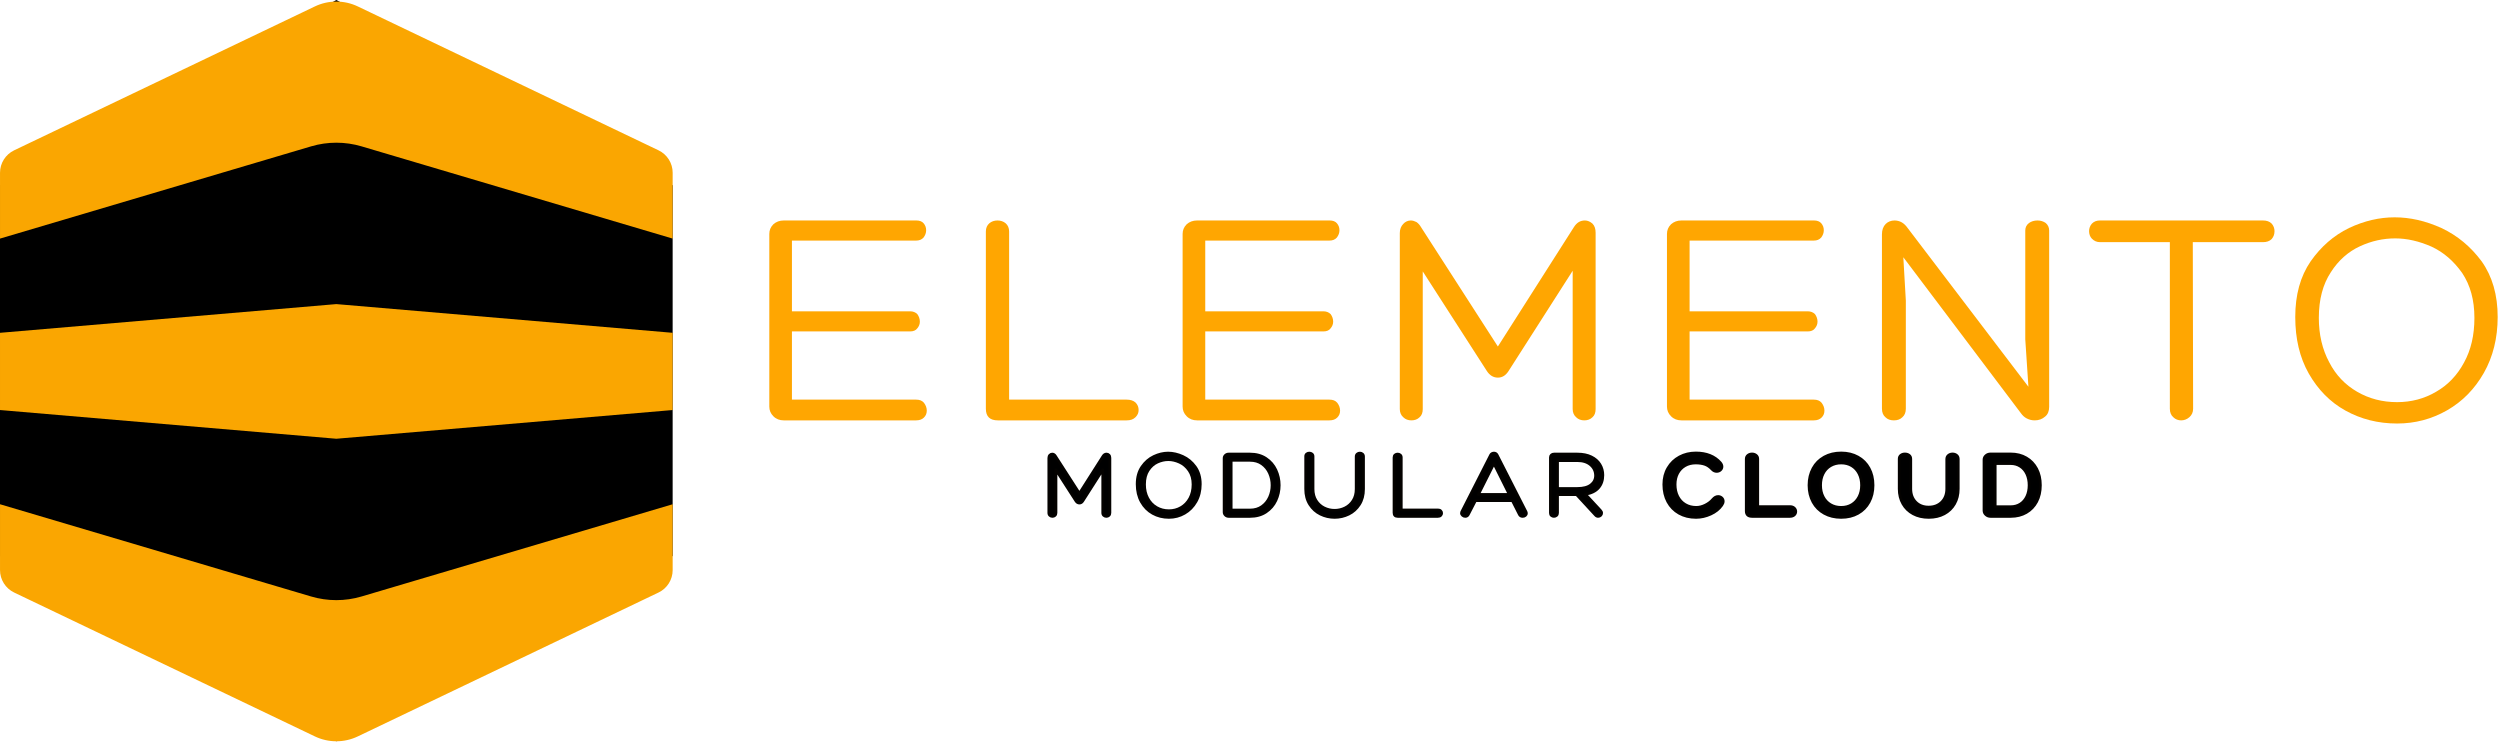
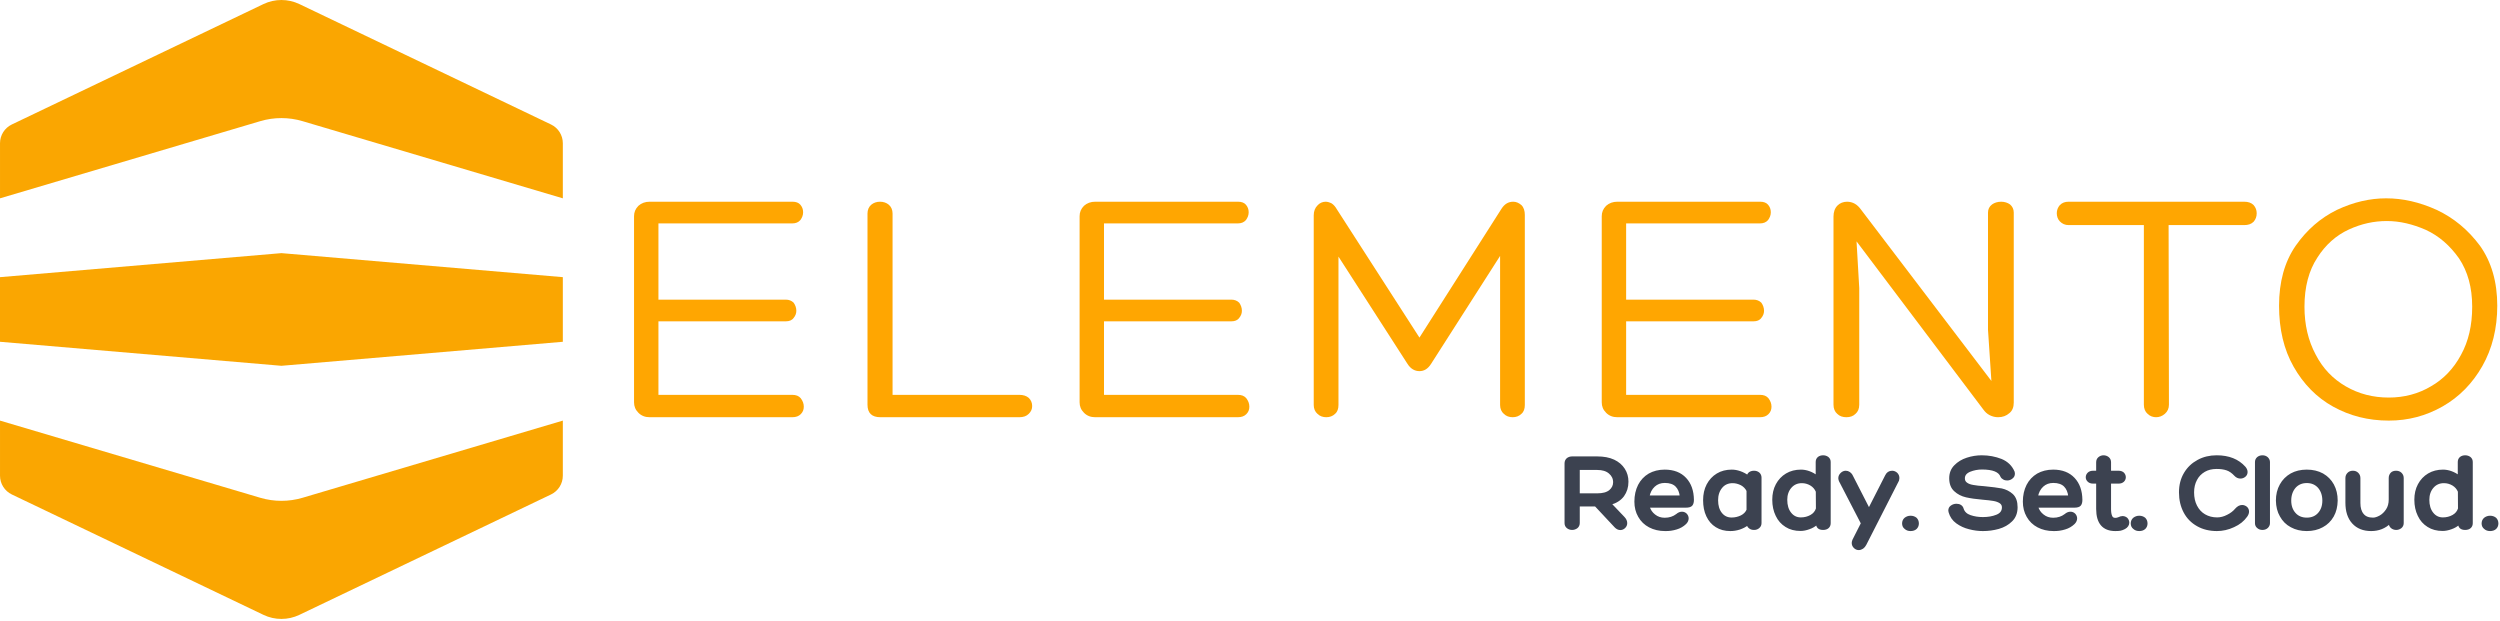
- <svg xmlns="http://www.w3.org/2000/svg" width="100%" height="100%" viewBox="0 0 918 273" version="1.1" xml:space="preserve" style="fill-rule:evenodd;clip-rule:evenodd;stroke-linejoin:round;stroke-miterlimit:2;">
-   <g transform="matrix(1,0,0,1,-1232.52,-70.8504)">
-     <g transform="matrix(1,0,0,1,-139.611,64.3143)">
-       <g transform="matrix(0.652373,0,0,0.652373,1299.47,-52.7933)">
-         <g transform="matrix(1.00388,0,0,1.01497,-1236.78,-344.475)">
-           <path d="M1531.53,428.995L1720.1,531.767L1720.1,737.31L1531.53,840.081L1342.95,737.31L1342.95,531.767L1531.53,428.995Z" />
-         </g>
-         <g id="Full-logo" transform="matrix(0.746669,0,0,0.746669,-534.594,-448.817)">
+ <svg xmlns="http://www.w3.org/2000/svg" width="100%" height="100%" viewBox="0 0 919 228" version="1.1" xml:space="preserve" style="fill-rule:evenodd;clip-rule:evenodd;stroke-linejoin:round;stroke-miterlimit:2;">
+   <g transform="matrix(0.652373,0,0,0.652373,-72.661,-59.3297)">
+     <g transform="matrix(0.98778,0,0,0.98778,-36.5748,-31.1897)">
+       <g>
+         <g id="Full-logo" transform="matrix(0.633171,0,0,0.633171,-397.998,-334.816)">
          <path id="Top" d="M1102.5,727.744C1112.73,722.847 1124.63,722.847 1134.87,727.744C1182.6,750.579 1321.89,817.227 1361.56,836.21C1368.08,839.326 1372.22,845.904 1372.22,853.123L1372.22,902.756C1372.22,902.756 1196.66,850.703 1137.72,833.226C1125.3,829.543 1112.07,829.543 1099.65,833.226C1040.71,850.703 865.15,902.756 865.15,902.756L865.15,853.123C865.15,845.904 869.294,839.326 875.807,836.21C915.48,817.227 1054.77,750.579 1102.5,727.744Z" style="fill:rgb(250,166,1);" />
          <path id="Bottom" d="M1134.87,1278.02C1124.63,1282.92 1112.73,1282.92 1102.5,1278.02C1054.77,1255.19 915.48,1188.54 875.807,1169.56C869.294,1166.44 865.15,1159.86 865.15,1152.64L865.15,1103.01C865.15,1103.01 1040.71,1155.06 1099.65,1172.54C1112.07,1176.22 1125.3,1176.22 1137.72,1172.54C1196.66,1155.06 1372.22,1103.01 1372.22,1103.01L1372.22,1152.64C1372.22,1159.86 1368.08,1166.44 1361.56,1169.56C1321.89,1188.54 1182.6,1255.19 1134.87,1278.02Z" style="fill:rgb(250,166,1);" />
          <g id="Mid" transform="matrix(1.33928,0,0,1.33928,-1996.31,-579.509)">
-             <path d="M2136.56,1203.26L2136.56,1159.79L2325.87,1143.63L2325.87,1143.63L2325.87,1143.63L2325.87,1143.63L2515.18,1159.79L2515.18,1203.26L2325.87,1219.42L2136.56,1203.26Z" style="fill:rgb(250,166,1);" />
+             <path d="M2136.56,1203.26L2136.56,1159.79L2325.87,1143.63L2515.18,1159.79L2515.18,1203.26L2325.87,1219.42L2136.56,1203.26Z" style="fill:rgb(250,166,1);" />
          </g>
        </g>
-         <g transform="matrix(1.53287,0,0,1.53287,-1671.74,-141.182)">
-           <path d="M1568.32,318.917C1568.64,318.413 1569.06,318.161 1569.58,318.161C1569.92,318.161 1570.21,318.287 1570.45,318.539C1570.69,318.791 1570.81,319.133 1570.81,319.565L1570.81,339.761C1570.81,340.169 1570.68,340.487 1570.43,340.715C1570.18,340.943 1569.87,341.057 1569.51,341.057C1569.15,341.057 1568.84,340.943 1568.58,340.715C1568.31,340.487 1568.18,340.169 1568.18,339.761L1568.18,323.921L1560.84,335.405C1560.52,335.909 1560.12,336.161 1559.61,336.161C1559.11,336.161 1558.69,335.909 1558.35,335.405L1551.01,323.993L1551.01,339.761C1551.01,340.169 1550.88,340.487 1550.63,340.715C1550.38,340.943 1550.07,341.057 1549.71,341.057C1549.35,341.057 1549.04,340.943 1548.78,340.715C1548.51,340.487 1548.38,340.169 1548.38,339.761L1548.38,319.601C1548.38,319.169 1548.51,318.821 1548.76,318.557C1549.01,318.293 1549.3,318.161 1549.64,318.161C1549.86,318.161 1550.07,318.227 1550.29,318.359C1550.5,318.491 1550.68,318.689 1550.83,318.953L1559.61,332.597L1568.32,318.917Z" style="fill-rule:nonzero;stroke:rgb(4,2,0);stroke-width:1px;" />
-           <path d="M1592.48,341.417C1590.3,341.417 1588.32,340.925 1586.56,339.941C1584.79,338.957 1583.4,337.541 1582.36,335.693C1581.33,333.845 1580.82,331.685 1580.82,329.213C1580.82,326.693 1581.4,324.575 1582.58,322.859C1583.76,321.143 1585.22,319.871 1586.97,319.043C1588.72,318.215 1590.46,317.801 1592.19,317.801C1593.94,317.801 1595.73,318.215 1597.56,319.043C1599.38,319.871 1600.91,321.143 1602.15,322.859C1603.38,324.575 1604,326.693 1604,329.213C1604,331.637 1603.47,333.773 1602.42,335.621C1601.36,337.469 1599.96,338.897 1598.2,339.905C1596.45,340.913 1594.54,341.417 1592.48,341.417ZM1583.52,329.321C1583.52,331.241 1583.91,332.933 1584.69,334.397C1585.47,335.861 1586.54,336.989 1587.91,337.781C1589.28,338.573 1590.8,338.969 1592.48,338.969C1594.11,338.969 1595.6,338.579 1596.94,337.799C1598.29,337.019 1599.36,335.903 1600.15,334.451C1600.94,332.999 1601.34,331.289 1601.34,329.321C1601.34,327.281 1600.86,325.571 1599.91,324.191C1598.97,322.811 1597.8,321.803 1596.4,321.167C1595.01,320.531 1593.63,320.213 1592.26,320.213C1590.9,320.213 1589.55,320.519 1588.21,321.131C1586.88,321.743 1585.77,322.733 1584.87,324.101C1583.97,325.469 1583.52,327.209 1583.52,329.321Z" style="fill-rule:nonzero;stroke:rgb(4,2,0);stroke-width:1px;" />
-           <path d="M1614.4,341.057C1613.95,341.057 1613.56,340.901 1613.23,340.589C1612.91,340.277 1612.75,339.917 1612.75,339.509L1612.75,319.673C1612.75,319.265 1612.91,318.911 1613.23,318.611C1613.56,318.311 1613.95,318.161 1614.4,318.161L1622.25,318.161C1624.53,318.161 1626.48,318.701 1628.1,319.781C1629.72,320.861 1630.94,322.277 1631.76,324.029C1632.57,325.781 1632.98,327.641 1632.98,329.609C1632.98,331.577 1632.57,333.437 1631.76,335.189C1630.94,336.941 1629.72,338.357 1628.1,339.437C1626.48,340.517 1624.53,341.057 1622.25,341.057L1614.4,341.057ZM1622.25,338.717C1623.98,338.717 1625.45,338.285 1626.66,337.421C1627.87,336.557 1628.79,335.429 1629.42,334.037C1630.04,332.645 1630.35,331.169 1630.35,329.609C1630.35,328.049 1630.04,326.567 1629.42,325.163C1628.79,323.759 1627.87,322.625 1626.66,321.761C1625.45,320.897 1623.98,320.465 1622.25,320.465L1615.34,320.465L1615.34,338.717L1622.25,338.717Z" style="fill-rule:nonzero;stroke:rgb(4,2,0);stroke-width:1px;" />
-           <path d="M1661.24,319.133C1661.24,318.701 1661.37,318.371 1661.64,318.143C1661.9,317.915 1662.22,317.801 1662.61,317.801C1662.97,317.801 1663.28,317.915 1663.54,318.143C1663.81,318.371 1663.94,318.689 1663.94,319.097L1663.94,331.013C1663.94,333.221 1663.44,335.111 1662.43,336.683C1661.42,338.255 1660.11,339.437 1658.49,340.229C1656.87,341.021 1655.14,341.417 1653.32,341.417C1651.5,341.417 1649.77,341.021 1648.15,340.229C1646.53,339.437 1645.22,338.255 1644.21,336.683C1643.2,335.111 1642.7,333.221 1642.7,331.013L1642.7,318.989C1642.7,318.605 1642.83,318.311 1643.1,318.107C1643.36,317.903 1643.67,317.801 1644.03,317.801C1644.42,317.801 1644.74,317.909 1645,318.125C1645.27,318.341 1645.4,318.641 1645.4,319.025L1645.4,331.013C1645.4,332.669 1645.77,334.085 1646.52,335.261C1647.26,336.437 1648.24,337.325 1649.45,337.925C1650.66,338.525 1651.95,338.825 1653.32,338.825C1654.69,338.825 1655.98,338.525 1657.19,337.925C1658.4,337.325 1659.38,336.437 1660.12,335.261C1660.87,334.085 1661.24,332.669 1661.24,331.013L1661.24,319.133Z" style="fill-rule:nonzero;stroke:rgb(4,2,0);stroke-width:1px;" />
-           <path d="M1676.5,341.057C1675.59,341.057 1675.14,340.613 1675.14,339.725L1675.14,319.421C1675.14,319.013 1675.27,318.701 1675.53,318.485C1675.8,318.269 1676.11,318.161 1676.47,318.161C1676.83,318.161 1677.14,318.269 1677.4,318.485C1677.67,318.701 1677.8,319.013 1677.8,319.421L1677.8,338.681L1691.26,338.681C1691.7,338.681 1692.03,338.795 1692.27,339.023C1692.51,339.251 1692.63,339.533 1692.63,339.869C1692.63,340.181 1692.51,340.457 1692.27,340.697C1692.03,340.937 1691.7,341.057 1691.26,341.057L1676.5,341.057Z" style="fill-rule:nonzero;stroke:rgb(4,2,0);stroke-width:1px;" />
-           <path d="M1711.82,317.801C1712.35,317.801 1712.73,318.029 1712.97,318.485L1723.59,339.329C1723.69,339.521 1723.74,339.713 1723.74,339.905C1723.74,340.241 1723.6,340.517 1723.34,340.733C1723.08,340.949 1722.75,341.057 1722.37,341.057C1721.82,341.057 1721.42,340.829 1721.18,340.373L1718.59,335.261L1705.05,335.261L1702.39,340.409C1702.15,340.841 1701.79,341.057 1701.31,341.057C1700.95,341.057 1700.62,340.937 1700.34,340.697C1700.05,340.457 1699.9,340.169 1699.9,339.833C1699.9,339.689 1699.94,339.533 1700.01,339.365L1710.63,318.485C1710.73,318.269 1710.89,318.101 1711.12,317.981C1711.35,317.861 1711.58,317.801 1711.82,317.801ZM1706.13,332.993L1717.47,332.993L1711.82,321.653L1706.13,332.993Z" style="fill-rule:nonzero;stroke:rgb(4,2,0);stroke-width:1px;" />
-           <path d="M1735.18,339.797C1735.18,340.181 1735.05,340.487 1734.79,340.715C1734.52,340.943 1734.21,341.057 1733.85,341.057C1733.52,341.057 1733.22,340.949 1732.95,340.733C1732.69,340.517 1732.56,340.217 1732.56,339.833L1732.56,319.421C1732.56,319.037 1732.68,318.731 1732.92,318.503C1733.16,318.275 1733.48,318.161 1733.89,318.161L1742.42,318.161C1744.44,318.161 1746.15,318.503 1747.55,319.187C1748.95,319.871 1750.02,320.801 1750.74,321.977C1751.46,323.153 1751.82,324.461 1751.82,325.901C1751.82,327.773 1751.29,329.321 1750.23,330.545C1749.18,331.769 1747.57,332.561 1745.41,332.921L1750.92,338.861C1751.23,339.173 1751.38,339.497 1751.38,339.833C1751.38,340.169 1751.25,340.457 1750.99,340.697C1750.72,340.937 1750.42,341.057 1750.09,341.057C1749.73,341.057 1749.4,340.901 1749.12,340.589L1742.17,333.065L1735.18,333.065L1735.18,339.797ZM1742.46,330.797C1744.66,330.797 1746.33,330.353 1747.46,329.465C1748.59,328.577 1749.15,327.437 1749.15,326.045C1749.13,324.461 1748.52,323.153 1747.32,322.121C1746.12,321.089 1744.5,320.573 1742.46,320.573L1735.18,320.573L1735.18,330.797L1742.46,330.797Z" style="fill-rule:nonzero;stroke:rgb(4,2,0);stroke-width:1px;" />
-           <path d="M1785.98,317.765C1789.84,317.765 1792.83,318.953 1794.94,321.329C1795.35,321.809 1795.56,322.289 1795.56,322.769C1795.56,323.273 1795.36,323.693 1794.98,324.029C1794.6,324.365 1794.14,324.533 1793.61,324.533C1792.99,324.533 1792.44,324.281 1791.96,323.777C1791.12,322.865 1790.22,322.247 1789.26,321.923C1788.3,321.599 1787.19,321.437 1785.94,321.437C1784.43,321.437 1783.11,321.767 1781.97,322.427C1780.83,323.087 1779.94,324.011 1779.3,325.199C1778.67,326.387 1778.35,327.761 1778.35,329.321C1778.35,331.001 1778.67,332.477 1779.32,333.749C1779.97,335.021 1780.88,336.005 1782.06,336.701C1783.23,337.397 1784.59,337.745 1786.12,337.745C1787.23,337.745 1788.34,337.463 1789.47,336.899C1790.6,336.335 1791.51,335.633 1792.21,334.793C1792.81,334.097 1793.46,333.749 1794.15,333.749C1794.66,333.749 1795.09,333.917 1795.47,334.253C1795.84,334.589 1796.02,335.009 1796.02,335.513C1796.02,335.969 1795.84,336.449 1795.48,336.953C1794.52,338.321 1793.16,339.407 1791.4,340.211C1789.63,341.015 1787.85,341.417 1786.05,341.417C1783.7,341.417 1781.63,340.913 1779.84,339.905C1778.05,338.897 1776.67,337.481 1775.68,335.657C1774.7,333.833 1774.21,331.721 1774.21,329.321C1774.21,327.041 1774.72,325.025 1775.76,323.273C1776.79,321.521 1778.2,320.165 1779.99,319.205C1781.77,318.245 1783.77,317.765 1785.98,317.765Z" style="fill-rule:nonzero;stroke:rgb(4,2,0);stroke-width:1px;" />
-           <path d="M1806.64,341.057C1805.9,341.057 1805.35,340.895 1805.01,340.571C1804.66,340.247 1804.48,339.761 1804.48,339.113L1804.48,319.961C1804.48,319.385 1804.69,318.935 1805.11,318.611C1805.53,318.287 1806.03,318.125 1806.61,318.125C1807.16,318.125 1807.65,318.287 1808.07,318.611C1808.49,318.935 1808.7,319.385 1808.7,319.961L1808.7,337.457L1820.5,337.457C1821.18,337.457 1821.7,337.637 1822.09,337.997C1822.47,338.357 1822.66,338.777 1822.66,339.257C1822.66,339.761 1822.47,340.187 1822.09,340.535C1821.7,340.883 1821.18,341.057 1820.5,341.057L1806.64,341.057Z" style="fill-rule:nonzero;stroke:rgb(4,2,0);stroke-width:1px;" />
-           <path d="M1851.03,329.609C1851.03,331.937 1850.55,333.995 1849.57,335.783C1848.6,337.571 1847.23,338.957 1845.47,339.941C1843.71,340.925 1841.66,341.417 1839.33,341.417C1837,341.417 1834.95,340.925 1833.16,339.941C1831.37,338.957 1829.98,337.571 1829,335.783C1828.02,333.995 1827.52,331.937 1827.52,329.609C1827.52,327.281 1828.02,325.217 1829,323.417C1829.98,321.617 1831.37,320.225 1833.16,319.241C1834.95,318.257 1837,317.765 1839.33,317.765C1841.64,317.765 1843.68,318.257 1845.45,319.241C1847.23,320.225 1848.6,321.611 1849.57,323.399C1850.55,325.187 1851.03,327.257 1851.03,329.609ZM1839.33,337.745C1840.82,337.745 1842.13,337.403 1843.26,336.719C1844.38,336.035 1845.26,335.081 1845.88,333.857C1846.51,332.633 1846.82,331.217 1846.82,329.609C1846.82,328.001 1846.51,326.579 1845.88,325.343C1845.26,324.107 1844.38,323.147 1843.26,322.463C1842.13,321.779 1840.82,321.437 1839.33,321.437C1837.84,321.437 1836.52,321.779 1835.37,322.463C1834.22,323.147 1833.33,324.107 1832.71,325.343C1832.08,326.579 1831.77,328.001 1831.77,329.609C1831.77,331.217 1832.08,332.633 1832.71,333.857C1833.33,335.081 1834.22,336.035 1835.37,336.719C1836.52,337.403 1837.84,337.745 1839.33,337.745Z" style="fill-rule:nonzero;stroke:rgb(4,2,0);stroke-width:1px;" />
-           <path d="M1878.1,320.033C1878.1,319.433 1878.31,318.965 1878.73,318.629C1879.15,318.293 1879.65,318.125 1880.23,318.125C1880.8,318.125 1881.3,318.287 1881.7,318.611C1882.11,318.935 1882.32,319.397 1882.32,319.997L1882.32,330.941C1882.32,333.005 1881.87,334.829 1880.97,336.413C1880.07,337.997 1878.8,339.227 1877.17,340.103C1875.54,340.979 1873.64,341.417 1871.48,341.417C1869.32,341.417 1867.42,340.979 1865.79,340.103C1864.16,339.227 1862.89,337.997 1861.99,336.413C1861.09,334.829 1860.64,333.005 1860.64,330.941L1860.64,319.925C1860.64,319.349 1860.85,318.905 1861.26,318.593C1861.66,318.281 1862.16,318.125 1862.73,318.125C1863.33,318.125 1863.84,318.281 1864.26,318.593C1864.68,318.905 1864.89,319.361 1864.89,319.961L1864.89,330.941C1864.89,332.933 1865.49,334.547 1866.69,335.783C1867.89,337.019 1869.48,337.637 1871.44,337.637C1873.44,337.637 1875.04,337.019 1876.27,335.783C1877.49,334.547 1878.1,332.933 1878.1,330.941L1878.1,320.033Z" style="fill-rule:nonzero;stroke:rgb(4,2,0);stroke-width:1px;" />
-           <path d="M1901.58,318.125C1903.74,318.125 1905.64,318.605 1907.28,319.565C1908.93,320.525 1910.2,321.869 1911.12,323.597C1912.03,325.325 1912.48,327.329 1912.48,329.609C1912.48,331.889 1912.03,333.893 1911.12,335.621C1910.2,337.349 1908.93,338.687 1907.28,339.635C1905.64,340.583 1903.74,341.057 1901.58,341.057L1894.16,341.057C1893.51,341.057 1892.95,340.847 1892.49,340.427C1892.02,340.007 1891.78,339.509 1891.78,338.933L1891.78,320.213C1891.78,319.637 1892.02,319.145 1892.49,318.737C1892.95,318.329 1893.51,318.125 1894.16,318.125L1901.58,318.125ZM1901.58,337.493C1902.92,337.493 1904.1,337.169 1905.12,336.521C1906.14,335.873 1906.93,334.949 1907.5,333.749C1908.06,332.549 1908.34,331.169 1908.34,329.609C1908.34,328.049 1908.06,326.663 1907.5,325.451C1906.93,324.239 1906.14,323.303 1905.1,322.643C1904.07,321.983 1902.9,321.653 1901.58,321.653L1895.89,321.653L1895.89,337.493L1901.58,337.493Z" style="fill-rule:nonzero;stroke:rgb(4,2,0);stroke-width:1px;" />
-         </g>
-         <g transform="matrix(14.7427,0,0,14.7427,-7165.4,-2381.31)">
+         <g transform="matrix(16.1072,0,0,16.1072,-7911.9,-2597.94)">
          <g transform="matrix(12,0,0,12,522.045,183.743)">
            <path d="M0.543,-0.066C0.554,-0.066 0.562,-0.063 0.568,-0.056C0.574,-0.048 0.577,-0.04 0.577,-0.031C0.577,-0.022 0.574,-0.015 0.568,-0.009C0.562,-0.003 0.554,-0 0.543,-0L0.122,-0C0.109,-0 0.098,-0.004 0.089,-0.013C0.08,-0.022 0.076,-0.032 0.076,-0.044L0.076,-0.593C0.076,-0.605 0.08,-0.615 0.089,-0.624C0.098,-0.632 0.109,-0.636 0.122,-0.636L0.544,-0.636C0.554,-0.636 0.562,-0.633 0.567,-0.627C0.572,-0.621 0.575,-0.614 0.575,-0.605C0.575,-0.596 0.572,-0.589 0.567,-0.582C0.561,-0.575 0.553,-0.572 0.543,-0.572L0.148,-0.572L0.148,-0.347L0.524,-0.347C0.533,-0.347 0.541,-0.344 0.547,-0.338C0.552,-0.331 0.555,-0.323 0.555,-0.314C0.555,-0.306 0.552,-0.299 0.547,-0.293C0.542,-0.286 0.534,-0.283 0.524,-0.283L0.148,-0.283L0.148,-0.066L0.543,-0.066Z" style="fill:rgb(255,166,1);fill-rule:nonzero;" />
          </g>
          <g transform="matrix(12,0,0,12,530.313,183.743)">
            <path d="M0.114,-0C0.089,-0 0.076,-0.012 0.076,-0.037L0.076,-0.601C0.076,-0.612 0.08,-0.621 0.087,-0.627C0.094,-0.633 0.103,-0.636 0.113,-0.636C0.123,-0.636 0.132,-0.633 0.139,-0.627C0.146,-0.621 0.15,-0.612 0.15,-0.601L0.15,-0.066L0.524,-0.066C0.536,-0.066 0.545,-0.063 0.552,-0.057C0.559,-0.05 0.562,-0.042 0.562,-0.033C0.562,-0.024 0.559,-0.017 0.552,-0.01C0.545,-0.003 0.536,-0 0.524,-0L0.114,-0Z" style="fill:rgb(255,166,1);fill-rule:nonzero;" />
          </g>
          <g transform="matrix(12,0,0,12,537.825,183.743)">
            <path d="M0.543,-0.066C0.554,-0.066 0.562,-0.063 0.568,-0.056C0.574,-0.048 0.577,-0.04 0.577,-0.031C0.577,-0.022 0.574,-0.015 0.568,-0.009C0.562,-0.003 0.554,-0 0.543,-0L0.122,-0C0.109,-0 0.098,-0.004 0.089,-0.013C0.08,-0.022 0.076,-0.032 0.076,-0.044L0.076,-0.593C0.076,-0.605 0.08,-0.615 0.089,-0.624C0.098,-0.632 0.109,-0.636 0.122,-0.636L0.544,-0.636C0.554,-0.636 0.562,-0.633 0.567,-0.627C0.572,-0.621 0.575,-0.614 0.575,-0.605C0.575,-0.596 0.572,-0.589 0.567,-0.582C0.561,-0.575 0.553,-0.572 0.543,-0.572L0.148,-0.572L0.148,-0.347L0.524,-0.347C0.533,-0.347 0.541,-0.344 0.547,-0.338C0.552,-0.331 0.555,-0.323 0.555,-0.314C0.555,-0.306 0.552,-0.299 0.547,-0.293C0.542,-0.286 0.534,-0.283 0.524,-0.283L0.148,-0.283L0.148,-0.066L0.543,-0.066Z" style="fill:rgb(255,166,1);fill-rule:nonzero;" />
          </g>
          <g transform="matrix(12,0,0,12,546.093,183.743)">
            <path d="M0.632,-0.615C0.641,-0.629 0.652,-0.636 0.667,-0.636C0.676,-0.636 0.684,-0.632 0.691,-0.626C0.698,-0.619 0.701,-0.609 0.701,-0.597L0.701,-0.036C0.701,-0.025 0.698,-0.016 0.691,-0.01C0.684,-0.003 0.675,-0 0.665,-0C0.655,-0 0.646,-0.003 0.639,-0.01C0.632,-0.016 0.628,-0.025 0.628,-0.036L0.628,-0.476L0.424,-0.157C0.415,-0.143 0.404,-0.136 0.39,-0.136C0.376,-0.136 0.364,-0.143 0.355,-0.157L0.151,-0.474L0.151,-0.036C0.151,-0.025 0.148,-0.016 0.141,-0.01C0.134,-0.003 0.125,-0 0.115,-0C0.105,-0 0.096,-0.003 0.089,-0.01C0.082,-0.016 0.078,-0.025 0.078,-0.036L0.078,-0.596C0.078,-0.608 0.082,-0.618 0.089,-0.625C0.095,-0.632 0.104,-0.636 0.113,-0.636C0.119,-0.636 0.125,-0.634 0.131,-0.631C0.137,-0.627 0.142,-0.621 0.146,-0.614L0.39,-0.235L0.632,-0.615Z" style="fill:rgb(255,166,1);fill-rule:nonzero;" />
          </g>
          <g transform="matrix(12,0,0,12,556.317,183.743)">
            <path d="M0.543,-0.066C0.554,-0.066 0.562,-0.063 0.568,-0.056C0.574,-0.048 0.577,-0.04 0.577,-0.031C0.577,-0.022 0.574,-0.015 0.568,-0.009C0.562,-0.003 0.554,-0 0.543,-0L0.122,-0C0.109,-0 0.098,-0.004 0.089,-0.013C0.08,-0.022 0.076,-0.032 0.076,-0.044L0.076,-0.593C0.076,-0.605 0.08,-0.615 0.089,-0.624C0.098,-0.632 0.109,-0.636 0.122,-0.636L0.544,-0.636C0.554,-0.636 0.562,-0.633 0.567,-0.627C0.572,-0.621 0.575,-0.614 0.575,-0.605C0.575,-0.596 0.572,-0.589 0.567,-0.582C0.561,-0.575 0.553,-0.572 0.543,-0.572L0.148,-0.572L0.148,-0.347L0.524,-0.347C0.533,-0.347 0.541,-0.344 0.547,-0.338C0.552,-0.331 0.555,-0.323 0.555,-0.314C0.555,-0.306 0.552,-0.299 0.547,-0.293C0.542,-0.286 0.534,-0.283 0.524,-0.283L0.148,-0.283L0.148,-0.066L0.543,-0.066Z" style="fill:rgb(255,166,1);fill-rule:nonzero;" />
          </g>
          <g transform="matrix(12,0,0,12,564.585,183.743)">
            <path d="M0.527,-0.604C0.527,-0.614 0.531,-0.622 0.539,-0.628C0.546,-0.633 0.555,-0.636 0.566,-0.636C0.576,-0.636 0.585,-0.633 0.592,-0.628C0.599,-0.622 0.603,-0.614 0.603,-0.604L0.603,-0.043C0.603,-0.03 0.599,-0.019 0.59,-0.012C0.581,-0.004 0.57,-0 0.557,-0C0.548,-0 0.54,-0.002 0.532,-0.006C0.524,-0.01 0.518,-0.016 0.513,-0.023L0.139,-0.519L0.147,-0.381L0.147,-0.037C0.147,-0.025 0.143,-0.016 0.136,-0.01C0.129,-0.003 0.12,-0 0.109,-0C0.098,-0 0.089,-0.003 0.082,-0.01C0.075,-0.016 0.071,-0.025 0.071,-0.037L0.071,-0.592C0.071,-0.606 0.075,-0.617 0.083,-0.625C0.09,-0.632 0.1,-0.636 0.111,-0.636C0.119,-0.636 0.127,-0.634 0.134,-0.63C0.141,-0.626 0.147,-0.62 0.152,-0.613L0.537,-0.107L0.527,-0.258L0.527,-0.604Z" style="fill:rgb(255,166,1);fill-rule:nonzero;" />
          </g>
          <g transform="matrix(12,0,0,12,573.477,183.743)">
            <path d="M0.542,-0.636C0.554,-0.636 0.563,-0.633 0.57,-0.626C0.576,-0.619 0.579,-0.611 0.579,-0.602C0.579,-0.592 0.576,-0.584 0.57,-0.577C0.563,-0.57 0.554,-0.567 0.542,-0.567L0.319,-0.567L0.32,-0.037C0.32,-0.026 0.316,-0.017 0.308,-0.01C0.3,-0.003 0.291,-0 0.282,-0C0.273,-0 0.264,-0.003 0.257,-0.01C0.25,-0.016 0.246,-0.025 0.246,-0.037L0.246,-0.567L0.024,-0.567C0.013,-0.567 0.005,-0.571 -0.002,-0.578C-0.008,-0.584 -0.011,-0.593 -0.011,-0.602C-0.011,-0.611 -0.008,-0.619 -0.002,-0.626C0.005,-0.633 0.013,-0.636 0.024,-0.636L0.542,-0.636Z" style="fill:rgb(255,166,1);fill-rule:nonzero;" />
          </g>
          <g transform="matrix(12,0,0,12,580.773,183.743)">
            <path d="M0.361,0.01C0.3,0.01 0.246,-0.004 0.197,-0.031C0.148,-0.058 0.109,-0.098 0.08,-0.149C0.051,-0.2 0.037,-0.26 0.037,-0.329C0.037,-0.399 0.053,-0.458 0.086,-0.506C0.119,-0.553 0.159,-0.588 0.208,-0.612C0.257,-0.635 0.305,-0.646 0.353,-0.646C0.402,-0.646 0.451,-0.635 0.502,-0.612C0.553,-0.588 0.595,-0.553 0.63,-0.506C0.664,-0.458 0.681,-0.399 0.681,-0.329C0.681,-0.262 0.666,-0.202 0.637,-0.151C0.608,-0.1 0.569,-0.06 0.52,-0.032C0.471,-0.004 0.418,0.01 0.361,0.01ZM0.112,-0.326C0.112,-0.273 0.123,-0.226 0.145,-0.185C0.166,-0.144 0.196,-0.113 0.234,-0.091C0.272,-0.069 0.314,-0.058 0.361,-0.058C0.406,-0.058 0.448,-0.069 0.485,-0.091C0.522,-0.112 0.552,-0.143 0.574,-0.184C0.596,-0.224 0.607,-0.271 0.607,-0.326C0.607,-0.383 0.594,-0.43 0.568,-0.469C0.541,-0.507 0.509,-0.535 0.47,-0.553C0.431,-0.57 0.393,-0.579 0.355,-0.579C0.317,-0.579 0.28,-0.571 0.243,-0.554C0.206,-0.537 0.174,-0.509 0.15,-0.471C0.125,-0.433 0.112,-0.385 0.112,-0.326Z" style="fill:rgb(255,166,1);fill-rule:nonzero;" />
          </g>
        </g>
      </g>
    </g>
+     <g transform="matrix(1.64098,0,0,1.64098,572.934,-603.866)">
+       <g transform="matrix(38.4308,0,0,38.4308,254.123,605)">
+         <path d="M0.577,-0.098C0.591,-0.083 0.598,-0.068 0.598,-0.051C0.598,-0.037 0.593,-0.025 0.583,-0.015C0.572,-0.004 0.56,0.001 0.546,0.001C0.531,0.001 0.517,-0.006 0.504,-0.019L0.325,-0.21L0.174,-0.21L0.174,-0.052C0.174,-0.036 0.168,-0.023 0.157,-0.014C0.145,-0.005 0.131,-0 0.116,-0C0.1,-0 0.086,-0.005 0.075,-0.014C0.064,-0.023 0.058,-0.035 0.058,-0.051L0.058,-0.585C0.058,-0.6 0.063,-0.613 0.074,-0.623C0.085,-0.632 0.099,-0.637 0.116,-0.637L0.339,-0.637C0.397,-0.637 0.446,-0.628 0.487,-0.609C0.527,-0.59 0.557,-0.564 0.578,-0.531C0.599,-0.498 0.609,-0.462 0.609,-0.421C0.609,-0.373 0.596,-0.332 0.571,-0.297C0.545,-0.262 0.507,-0.238 0.457,-0.224L0.577,-0.098ZM0.34,-0.307C0.39,-0.307 0.428,-0.317 0.454,-0.338C0.479,-0.359 0.492,-0.385 0.492,-0.416C0.492,-0.451 0.478,-0.479 0.451,-0.502C0.424,-0.525 0.387,-0.536 0.34,-0.536L0.174,-0.536L0.174,-0.307L0.34,-0.307Z" style="fill:rgb(60,66,80);fill-rule:nonzero;stroke:rgb(60,66,80);stroke-width:0.02px;" />
+       </g>
+       <g transform="matrix(38.4308,0,0,38.4308,279.372,605)">
+         <path d="M0.286,-0.089C0.329,-0.089 0.365,-0.101 0.395,-0.124C0.41,-0.137 0.425,-0.143 0.44,-0.143C0.454,-0.143 0.466,-0.138 0.476,-0.128C0.485,-0.118 0.49,-0.106 0.49,-0.093C0.49,-0.078 0.483,-0.063 0.47,-0.05C0.448,-0.029 0.421,-0.013 0.39,-0.004C0.358,0.006 0.324,0.011 0.289,0.01C0.237,0.01 0.191,-0.001 0.151,-0.022C0.111,-0.043 0.08,-0.073 0.058,-0.112C0.036,-0.15 0.025,-0.194 0.025,-0.243C0.025,-0.298 0.036,-0.346 0.057,-0.388C0.078,-0.429 0.109,-0.462 0.148,-0.485C0.187,-0.507 0.233,-0.519 0.286,-0.519C0.365,-0.519 0.426,-0.495 0.47,-0.448C0.514,-0.401 0.536,-0.338 0.537,-0.259C0.537,-0.239 0.533,-0.224 0.525,-0.214C0.517,-0.204 0.5,-0.199 0.474,-0.199L0.141,-0.199C0.15,-0.166 0.168,-0.14 0.194,-0.12C0.22,-0.099 0.251,-0.089 0.286,-0.089ZM0.287,-0.42C0.248,-0.42 0.216,-0.408 0.19,-0.384C0.164,-0.36 0.147,-0.328 0.14,-0.288L0.431,-0.288C0.427,-0.329 0.413,-0.362 0.39,-0.385C0.367,-0.408 0.332,-0.42 0.287,-0.42Z" style="fill:rgb(60,66,80);fill-rule:nonzero;stroke:rgb(60,66,80);stroke-width:0.02px;" />
+       </g>
+       <g transform="matrix(38.4308,0,0,38.4308,303.161,605)">
+         <path d="M0.465,-0.509C0.482,-0.509 0.495,-0.504 0.506,-0.495C0.517,-0.485 0.522,-0.472 0.522,-0.457L0.522,-0.052C0.522,-0.037 0.517,-0.024 0.506,-0.015C0.495,-0.005 0.482,-0 0.465,-0C0.449,-0 0.436,-0.004 0.427,-0.012C0.417,-0.019 0.411,-0.029 0.409,-0.042C0.387,-0.025 0.362,-0.012 0.335,-0.003C0.307,0.006 0.28,0.01 0.253,0.01C0.205,0.01 0.164,-0.001 0.129,-0.023C0.093,-0.045 0.067,-0.076 0.048,-0.116C0.029,-0.156 0.02,-0.203 0.02,-0.256C0.02,-0.307 0.03,-0.353 0.051,-0.393C0.072,-0.432 0.1,-0.463 0.138,-0.486C0.175,-0.508 0.217,-0.519 0.266,-0.519C0.289,-0.519 0.313,-0.515 0.339,-0.506C0.364,-0.497 0.388,-0.485 0.409,-0.469C0.412,-0.482 0.418,-0.492 0.428,-0.499C0.437,-0.505 0.45,-0.509 0.465,-0.509ZM0.265,-0.091C0.296,-0.091 0.325,-0.098 0.352,-0.111C0.378,-0.124 0.397,-0.143 0.408,-0.168L0.408,-0.341C0.396,-0.365 0.378,-0.384 0.353,-0.398C0.327,-0.411 0.301,-0.418 0.274,-0.418C0.232,-0.418 0.198,-0.403 0.173,-0.373C0.147,-0.342 0.134,-0.303 0.134,-0.255C0.134,-0.206 0.146,-0.166 0.17,-0.136C0.194,-0.106 0.226,-0.091 0.265,-0.091Z" style="fill:rgb(60,66,80);fill-rule:nonzero;stroke:rgb(60,66,80);stroke-width:0.02px;" />
+       </g>
+       <g transform="matrix(38.4308,0,0,38.4308,326.834,605)">
+         <path d="M0.466,-0.647C0.481,-0.647 0.495,-0.643 0.507,-0.634C0.518,-0.625 0.524,-0.613 0.524,-0.597L0.524,-0.051C0.524,-0.035 0.519,-0.023 0.509,-0.014C0.499,-0.005 0.485,-0 0.466,-0C0.431,-0 0.413,-0.016 0.412,-0.048C0.391,-0.029 0.368,-0.015 0.341,-0.006C0.314,0.004 0.289,0.009 0.264,0.009C0.215,0.009 0.172,-0.002 0.136,-0.025C0.099,-0.048 0.071,-0.079 0.052,-0.12C0.032,-0.161 0.022,-0.207 0.022,-0.26C0.022,-0.31 0.032,-0.355 0.053,-0.394C0.074,-0.433 0.103,-0.464 0.14,-0.486C0.177,-0.508 0.22,-0.519 0.268,-0.519C0.291,-0.519 0.315,-0.515 0.34,-0.506C0.365,-0.497 0.389,-0.484 0.41,-0.467L0.41,-0.597C0.41,-0.614 0.416,-0.626 0.427,-0.635C0.438,-0.643 0.451,-0.647 0.466,-0.647ZM0.267,-0.092C0.301,-0.092 0.331,-0.1 0.358,-0.115C0.385,-0.13 0.403,-0.152 0.412,-0.18L0.411,-0.334C0.4,-0.36 0.382,-0.381 0.357,-0.396C0.331,-0.411 0.305,-0.418 0.276,-0.418C0.235,-0.418 0.201,-0.403 0.175,-0.373C0.149,-0.343 0.136,-0.305 0.136,-0.259C0.136,-0.21 0.148,-0.169 0.172,-0.139C0.196,-0.108 0.228,-0.092 0.267,-0.092Z" style="fill:rgb(60,66,80);fill-rule:nonzero;stroke:rgb(60,66,80);stroke-width:0.02px;" />
+       </g>
+       <g transform="matrix(38.4308,0,0,38.4308,350.546,605)">
+         <path d="M0.466,-0.509C0.481,-0.509 0.494,-0.503 0.505,-0.493C0.516,-0.482 0.521,-0.468 0.521,-0.453C0.521,-0.448 0.52,-0.441 0.518,-0.434L0.226,0.139C0.219,0.152 0.211,0.162 0.201,0.169C0.19,0.176 0.179,0.18 0.168,0.18C0.154,0.18 0.142,0.175 0.131,0.164C0.12,0.153 0.115,0.141 0.115,0.126C0.115,0.119 0.117,0.11 0.121,0.101L0.197,-0.049L0,-0.43C-0.003,-0.439 -0.005,-0.446 -0.005,-0.452C-0.005,-0.467 0.001,-0.481 0.013,-0.492C0.024,-0.503 0.037,-0.509 0.052,-0.509C0.063,-0.509 0.073,-0.506 0.083,-0.499C0.092,-0.492 0.1,-0.484 0.105,-0.473L0.259,-0.172L0.413,-0.474C0.418,-0.485 0.425,-0.493 0.434,-0.5C0.443,-0.506 0.454,-0.509 0.466,-0.509Z" style="fill:rgb(60,66,80);fill-rule:nonzero;stroke:rgb(60,66,80);stroke-width:0.02px;" />
+       </g>
+       <g transform="matrix(38.4308,0,0,38.4308,372.029,605)">
+         <path d="M0.072,-0.107C0.091,-0.107 0.107,-0.101 0.119,-0.091C0.13,-0.08 0.136,-0.065 0.136,-0.048C0.136,-0.031 0.13,-0.017 0.119,-0.006C0.107,0.005 0.091,0.01 0.072,0.01C0.053,0.01 0.038,0.005 0.025,-0.007C0.012,-0.017 0.006,-0.031 0.006,-0.048C0.006,-0.065 0.012,-0.08 0.025,-0.091C0.038,-0.101 0.053,-0.107 0.072,-0.107Z" style="fill:rgb(60,66,80);fill-rule:nonzero;stroke:rgb(60,66,80);stroke-width:0.02px;" />
+       </g>
+       <g transform="matrix(38.4308,0,0,38.4308,387.939,605)">
+         <path d="M0.007,-0.151C0.006,-0.158 0.005,-0.162 0.005,-0.164C0.005,-0.179 0.011,-0.191 0.024,-0.2C0.037,-0.209 0.051,-0.214 0.068,-0.214C0.082,-0.214 0.094,-0.211 0.104,-0.204C0.114,-0.197 0.12,-0.188 0.123,-0.175C0.133,-0.146 0.155,-0.125 0.19,-0.113C0.225,-0.101 0.263,-0.095 0.304,-0.095C0.35,-0.095 0.392,-0.102 0.429,-0.117C0.466,-0.132 0.484,-0.157 0.484,-0.192C0.484,-0.211 0.476,-0.226 0.46,-0.237C0.443,-0.248 0.423,-0.255 0.399,-0.259C0.375,-0.263 0.343,-0.267 0.304,-0.27C0.245,-0.275 0.196,-0.282 0.156,-0.291C0.116,-0.3 0.082,-0.318 0.055,-0.343C0.027,-0.368 0.013,-0.405 0.013,-0.452C0.013,-0.495 0.027,-0.532 0.056,-0.561C0.084,-0.59 0.12,-0.612 0.163,-0.626C0.206,-0.64 0.249,-0.647 0.294,-0.647C0.356,-0.647 0.413,-0.636 0.467,-0.615C0.52,-0.593 0.557,-0.557 0.578,-0.507C0.579,-0.5 0.58,-0.496 0.58,-0.493C0.58,-0.478 0.574,-0.466 0.562,-0.457C0.55,-0.447 0.536,-0.442 0.521,-0.442C0.51,-0.442 0.499,-0.444 0.49,-0.45C0.481,-0.455 0.474,-0.461 0.47,-0.47C0.452,-0.517 0.394,-0.54 0.295,-0.54C0.258,-0.54 0.221,-0.533 0.186,-0.519C0.151,-0.504 0.133,-0.482 0.133,-0.451C0.133,-0.43 0.141,-0.415 0.157,-0.404C0.172,-0.393 0.192,-0.386 0.217,-0.382C0.241,-0.377 0.274,-0.374 0.315,-0.371C0.383,-0.364 0.435,-0.358 0.471,-0.351C0.506,-0.343 0.537,-0.328 0.564,-0.304C0.591,-0.279 0.604,-0.242 0.604,-0.193C0.604,-0.144 0.589,-0.104 0.558,-0.074C0.527,-0.043 0.489,-0.022 0.444,-0.009C0.398,0.004 0.351,0.01 0.304,0.01C0.265,0.01 0.224,0.005 0.183,-0.006C0.142,-0.016 0.105,-0.033 0.072,-0.057C0.039,-0.081 0.018,-0.112 0.007,-0.151Z" style="fill:rgb(60,66,80);fill-rule:nonzero;stroke:rgb(60,66,80);stroke-width:0.02px;" />
+       </g>
+       <g transform="matrix(38.4308,0,0,38.4308,412.766,605)">
+         <path d="M0.286,-0.089C0.329,-0.089 0.365,-0.101 0.395,-0.124C0.41,-0.137 0.425,-0.143 0.44,-0.143C0.454,-0.143 0.466,-0.138 0.476,-0.128C0.485,-0.118 0.49,-0.106 0.49,-0.093C0.49,-0.078 0.483,-0.063 0.47,-0.05C0.448,-0.029 0.421,-0.013 0.39,-0.004C0.358,0.006 0.324,0.011 0.289,0.01C0.237,0.01 0.191,-0.001 0.151,-0.022C0.111,-0.043 0.08,-0.073 0.058,-0.112C0.036,-0.15 0.025,-0.194 0.025,-0.243C0.025,-0.298 0.036,-0.346 0.057,-0.388C0.078,-0.429 0.109,-0.462 0.148,-0.485C0.187,-0.507 0.233,-0.519 0.286,-0.519C0.365,-0.519 0.426,-0.495 0.47,-0.448C0.514,-0.401 0.536,-0.338 0.537,-0.259C0.537,-0.239 0.533,-0.224 0.525,-0.214C0.517,-0.204 0.5,-0.199 0.474,-0.199L0.141,-0.199C0.15,-0.166 0.168,-0.14 0.194,-0.12C0.22,-0.099 0.251,-0.089 0.286,-0.089ZM0.287,-0.42C0.248,-0.42 0.216,-0.408 0.19,-0.384C0.164,-0.36 0.147,-0.328 0.14,-0.288L0.431,-0.288C0.427,-0.329 0.413,-0.362 0.39,-0.385C0.367,-0.408 0.332,-0.42 0.287,-0.42Z" style="fill:rgb(60,66,80);fill-rule:nonzero;stroke:rgb(60,66,80);stroke-width:0.02px;" />
+       </g>
+       <g transform="matrix(38.4308,0,0,38.4308,435.747,605)">
+         <path d="M0.275,-0.095C0.287,-0.101 0.298,-0.104 0.308,-0.104C0.322,-0.104 0.334,-0.099 0.344,-0.09C0.353,-0.08 0.358,-0.068 0.358,-0.055C0.358,-0.046 0.355,-0.037 0.35,-0.029C0.344,-0.02 0.336,-0.013 0.325,-0.007C0.311,0 0.299,0.005 0.288,0.007C0.277,0.009 0.262,0.01 0.243,0.01C0.136,0.01 0.082,-0.053 0.082,-0.178L0.082,-0.414L0.044,-0.414C0.027,-0.414 0.013,-0.419 0.004,-0.428C-0.006,-0.437 -0.011,-0.448 -0.011,-0.461C-0.011,-0.474 -0.006,-0.485 0.004,-0.495C0.013,-0.504 0.027,-0.509 0.044,-0.509L0.082,-0.509L0.082,-0.595C0.082,-0.611 0.088,-0.624 0.099,-0.633C0.11,-0.642 0.123,-0.647 0.138,-0.647C0.153,-0.647 0.167,-0.642 0.178,-0.633C0.189,-0.624 0.195,-0.611 0.195,-0.595L0.195,-0.509L0.273,-0.509C0.29,-0.509 0.303,-0.504 0.313,-0.495C0.322,-0.485 0.327,-0.474 0.327,-0.461C0.327,-0.448 0.322,-0.437 0.313,-0.428C0.303,-0.419 0.29,-0.414 0.273,-0.414L0.195,-0.414L0.195,-0.178C0.195,-0.151 0.198,-0.129 0.205,-0.113C0.211,-0.096 0.224,-0.088 0.243,-0.088C0.254,-0.088 0.264,-0.09 0.275,-0.095Z" style="fill:rgb(60,66,80);fill-rule:nonzero;stroke:rgb(60,66,80);stroke-width:0.02px;" />
+       </g>
+       <g transform="matrix(38.4308,0,0,38.4308,450.543,605)">
+         <path d="M0.072,-0.107C0.091,-0.107 0.107,-0.101 0.119,-0.091C0.13,-0.08 0.136,-0.065 0.136,-0.048C0.136,-0.031 0.13,-0.017 0.119,-0.006C0.107,0.005 0.091,0.01 0.072,0.01C0.053,0.01 0.038,0.005 0.025,-0.007C0.012,-0.017 0.006,-0.031 0.006,-0.048C0.006,-0.065 0.012,-0.08 0.025,-0.091C0.038,-0.101 0.053,-0.107 0.072,-0.107Z" style="fill:rgb(60,66,80);fill-rule:nonzero;stroke:rgb(60,66,80);stroke-width:0.02px;" />
+       </g>
+       <g transform="matrix(38.4308,0,0,38.4308,466.453,605)">
+         <path d="M0.35,-0.647C0.457,-0.647 0.54,-0.614 0.599,-0.548C0.61,-0.535 0.616,-0.521 0.616,-0.508C0.616,-0.494 0.611,-0.482 0.6,-0.473C0.589,-0.464 0.577,-0.459 0.562,-0.459C0.545,-0.459 0.529,-0.466 0.516,-0.48C0.493,-0.505 0.468,-0.523 0.441,-0.532C0.414,-0.541 0.384,-0.545 0.349,-0.545C0.307,-0.545 0.27,-0.536 0.239,-0.518C0.207,-0.499 0.182,-0.474 0.165,-0.441C0.147,-0.408 0.138,-0.369 0.138,-0.326C0.138,-0.279 0.147,-0.238 0.165,-0.203C0.183,-0.168 0.208,-0.14 0.241,-0.121C0.274,-0.102 0.311,-0.092 0.354,-0.092C0.385,-0.092 0.416,-0.1 0.447,-0.116C0.478,-0.131 0.504,-0.151 0.523,-0.174C0.54,-0.193 0.558,-0.203 0.577,-0.203C0.591,-0.203 0.603,-0.198 0.614,-0.189C0.624,-0.18 0.629,-0.168 0.629,-0.154C0.629,-0.141 0.624,-0.128 0.614,-0.114C0.587,-0.076 0.55,-0.046 0.501,-0.024C0.452,-0.001 0.402,0.01 0.352,0.01C0.287,0.01 0.229,-0.004 0.18,-0.032C0.13,-0.06 0.091,-0.099 0.064,-0.15C0.037,-0.201 0.023,-0.259 0.023,-0.326C0.023,-0.389 0.037,-0.445 0.066,-0.494C0.095,-0.543 0.134,-0.58 0.184,-0.607C0.233,-0.634 0.289,-0.647 0.35,-0.647Z" style="fill:rgb(60,66,80);fill-rule:nonzero;stroke:rgb(60,66,80);stroke-width:0.02px;" />
+       </g>
+       <g transform="matrix(38.4308,0,0,38.4308,492.087,605)">
+         <path d="M0.149,-0.05C0.149,-0.037 0.143,-0.025 0.133,-0.015C0.122,-0.005 0.108,-0 0.092,-0C0.075,-0 0.062,-0.005 0.051,-0.015C0.04,-0.024 0.035,-0.036 0.035,-0.05L0.035,-0.597C0.035,-0.611 0.04,-0.623 0.051,-0.633C0.062,-0.642 0.075,-0.647 0.092,-0.647C0.108,-0.647 0.122,-0.642 0.133,-0.632C0.143,-0.622 0.149,-0.61 0.149,-0.597L0.149,-0.05Z" style="fill:rgb(60,66,80);fill-rule:nonzero;stroke:rgb(60,66,80);stroke-width:0.02px;" />
+       </g>
+       <g transform="matrix(38.4308,0,0,38.4308,499.85,605)">
+         <path d="M0.286,-0.519C0.339,-0.519 0.385,-0.508 0.426,-0.486C0.466,-0.463 0.497,-0.432 0.519,-0.392C0.541,-0.351 0.552,-0.305 0.552,-0.252C0.551,-0.2 0.54,-0.154 0.518,-0.115C0.495,-0.075 0.464,-0.044 0.424,-0.023C0.384,-0.001 0.338,0.01 0.286,0.01C0.234,0.01 0.188,-0.001 0.148,-0.023C0.108,-0.044 0.077,-0.075 0.055,-0.115C0.032,-0.154 0.021,-0.2 0.02,-0.252C0.02,-0.305 0.031,-0.351 0.054,-0.392C0.076,-0.432 0.107,-0.463 0.147,-0.486C0.187,-0.508 0.233,-0.519 0.286,-0.519ZM0.286,-0.09C0.331,-0.09 0.367,-0.105 0.394,-0.135C0.421,-0.165 0.435,-0.204 0.435,-0.252C0.435,-0.301 0.421,-0.341 0.394,-0.373C0.367,-0.403 0.331,-0.419 0.286,-0.419C0.241,-0.419 0.205,-0.403 0.178,-0.373C0.151,-0.341 0.137,-0.301 0.137,-0.252C0.137,-0.204 0.151,-0.165 0.178,-0.135C0.205,-0.105 0.241,-0.09 0.286,-0.09Z" style="fill:rgb(60,66,80);fill-rule:nonzero;stroke:rgb(60,66,80);stroke-width:0.02px;" />
+       </g>
+       <g transform="matrix(38.4308,0,0,38.4308,522.639,605)">
+         <path d="M0.491,-0.509C0.508,-0.509 0.522,-0.504 0.533,-0.493C0.544,-0.482 0.549,-0.469 0.549,-0.453L0.549,-0.051C0.549,-0.036 0.543,-0.023 0.532,-0.014C0.52,-0.005 0.507,-0 0.492,-0C0.477,-0 0.463,-0.005 0.452,-0.014C0.441,-0.023 0.435,-0.036 0.435,-0.052L0.435,-0.056C0.39,-0.012 0.334,0.01 0.268,0.01C0.199,0.01 0.145,-0.012 0.106,-0.055C0.067,-0.098 0.048,-0.158 0.048,-0.233L0.048,-0.453C0.048,-0.469 0.053,-0.482 0.064,-0.493C0.074,-0.504 0.088,-0.509 0.105,-0.509C0.122,-0.509 0.135,-0.504 0.146,-0.493C0.157,-0.482 0.162,-0.469 0.162,-0.453L0.162,-0.231C0.162,-0.186 0.172,-0.152 0.193,-0.127C0.213,-0.102 0.244,-0.09 0.285,-0.09C0.304,-0.09 0.325,-0.097 0.349,-0.11C0.372,-0.123 0.393,-0.143 0.41,-0.169C0.427,-0.195 0.435,-0.226 0.435,-0.262L0.435,-0.453C0.435,-0.47 0.44,-0.483 0.45,-0.494C0.459,-0.504 0.473,-0.509 0.491,-0.509Z" style="fill:rgb(60,66,80);fill-rule:nonzero;stroke:rgb(60,66,80);stroke-width:0.02px;" />
+       </g>
+       <g transform="matrix(38.4308,0,0,38.4308,547.312,605)">
+         <path d="M0.466,-0.647C0.481,-0.647 0.495,-0.643 0.507,-0.634C0.518,-0.625 0.524,-0.613 0.524,-0.597L0.524,-0.051C0.524,-0.035 0.519,-0.023 0.509,-0.014C0.499,-0.005 0.485,-0 0.466,-0C0.431,-0 0.413,-0.016 0.412,-0.048C0.391,-0.029 0.368,-0.015 0.341,-0.006C0.314,0.004 0.289,0.009 0.264,0.009C0.215,0.009 0.172,-0.002 0.136,-0.025C0.099,-0.048 0.071,-0.079 0.052,-0.12C0.032,-0.161 0.022,-0.207 0.022,-0.26C0.022,-0.31 0.032,-0.355 0.053,-0.394C0.074,-0.433 0.103,-0.464 0.14,-0.486C0.177,-0.508 0.22,-0.519 0.268,-0.519C0.291,-0.519 0.315,-0.515 0.34,-0.506C0.365,-0.497 0.389,-0.484 0.41,-0.467L0.41,-0.597C0.41,-0.614 0.416,-0.626 0.427,-0.635C0.438,-0.643 0.451,-0.647 0.466,-0.647ZM0.267,-0.092C0.301,-0.092 0.331,-0.1 0.358,-0.115C0.385,-0.13 0.403,-0.152 0.412,-0.18L0.411,-0.334C0.4,-0.36 0.382,-0.381 0.357,-0.396C0.331,-0.411 0.305,-0.418 0.276,-0.418C0.235,-0.418 0.201,-0.403 0.175,-0.373C0.149,-0.343 0.136,-0.305 0.136,-0.259C0.136,-0.21 0.148,-0.169 0.172,-0.139C0.196,-0.108 0.228,-0.092 0.267,-0.092Z" style="fill:rgb(60,66,80);fill-rule:nonzero;stroke:rgb(60,66,80);stroke-width:0.02px;" />
+       </g>
+       <g transform="matrix(38.4308,0,0,38.4308,571.024,605)">
+         <path d="M0.072,-0.107C0.091,-0.107 0.107,-0.101 0.119,-0.091C0.13,-0.08 0.136,-0.065 0.136,-0.048C0.136,-0.031 0.13,-0.017 0.119,-0.006C0.107,0.005 0.091,0.01 0.072,0.01C0.053,0.01 0.038,0.005 0.025,-0.007C0.012,-0.017 0.006,-0.031 0.006,-0.048C0.006,-0.065 0.012,-0.08 0.025,-0.091C0.038,-0.101 0.053,-0.107 0.072,-0.107Z" style="fill:rgb(60,66,80);fill-rule:nonzero;stroke:rgb(60,66,80);stroke-width:0.02px;" />
+       </g>
+     </g>
  </g>
</svg>
